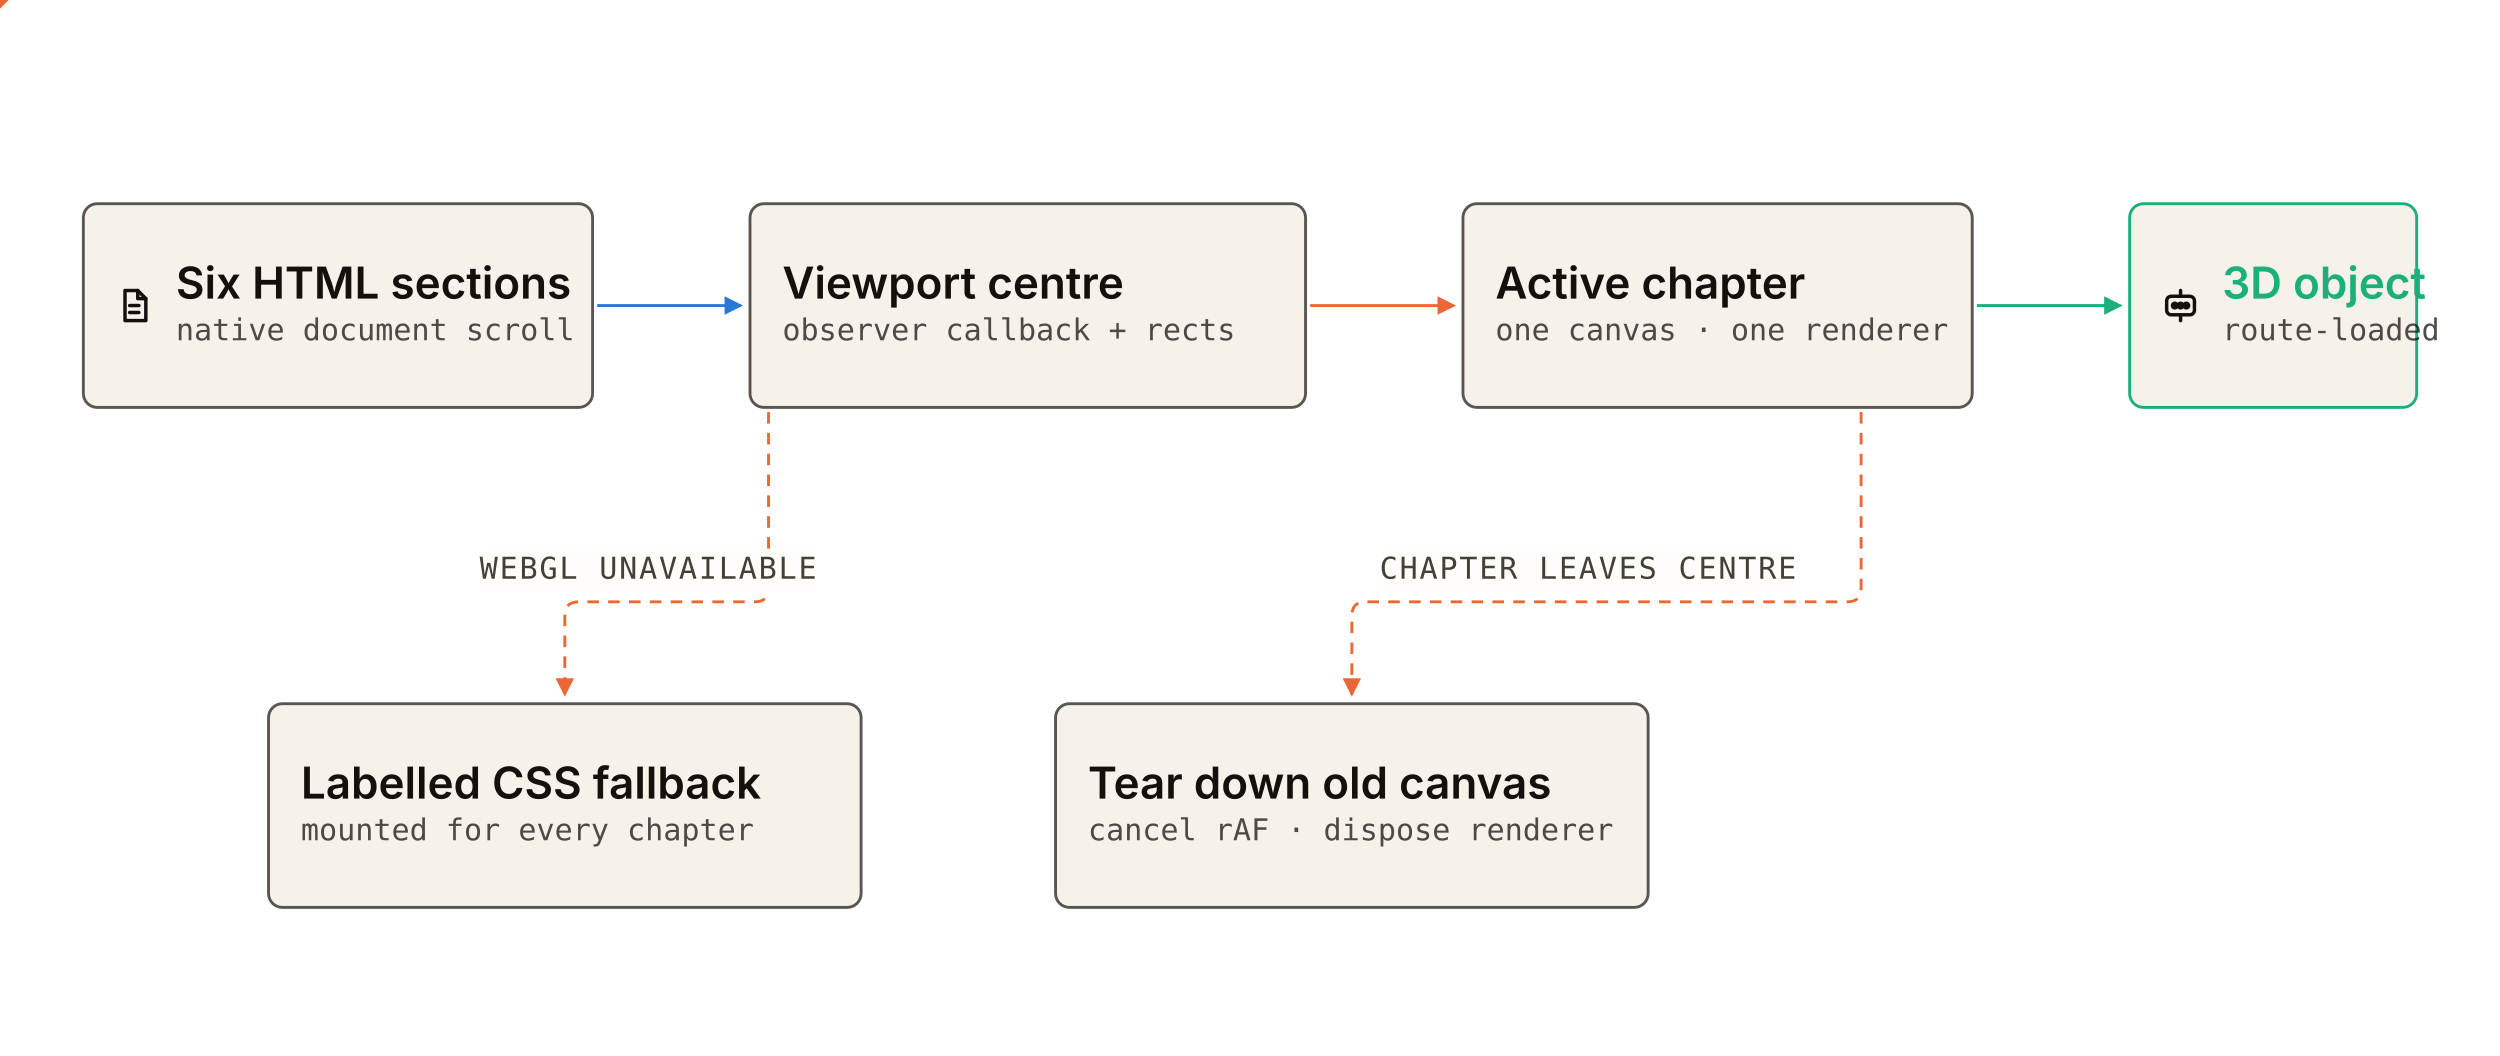
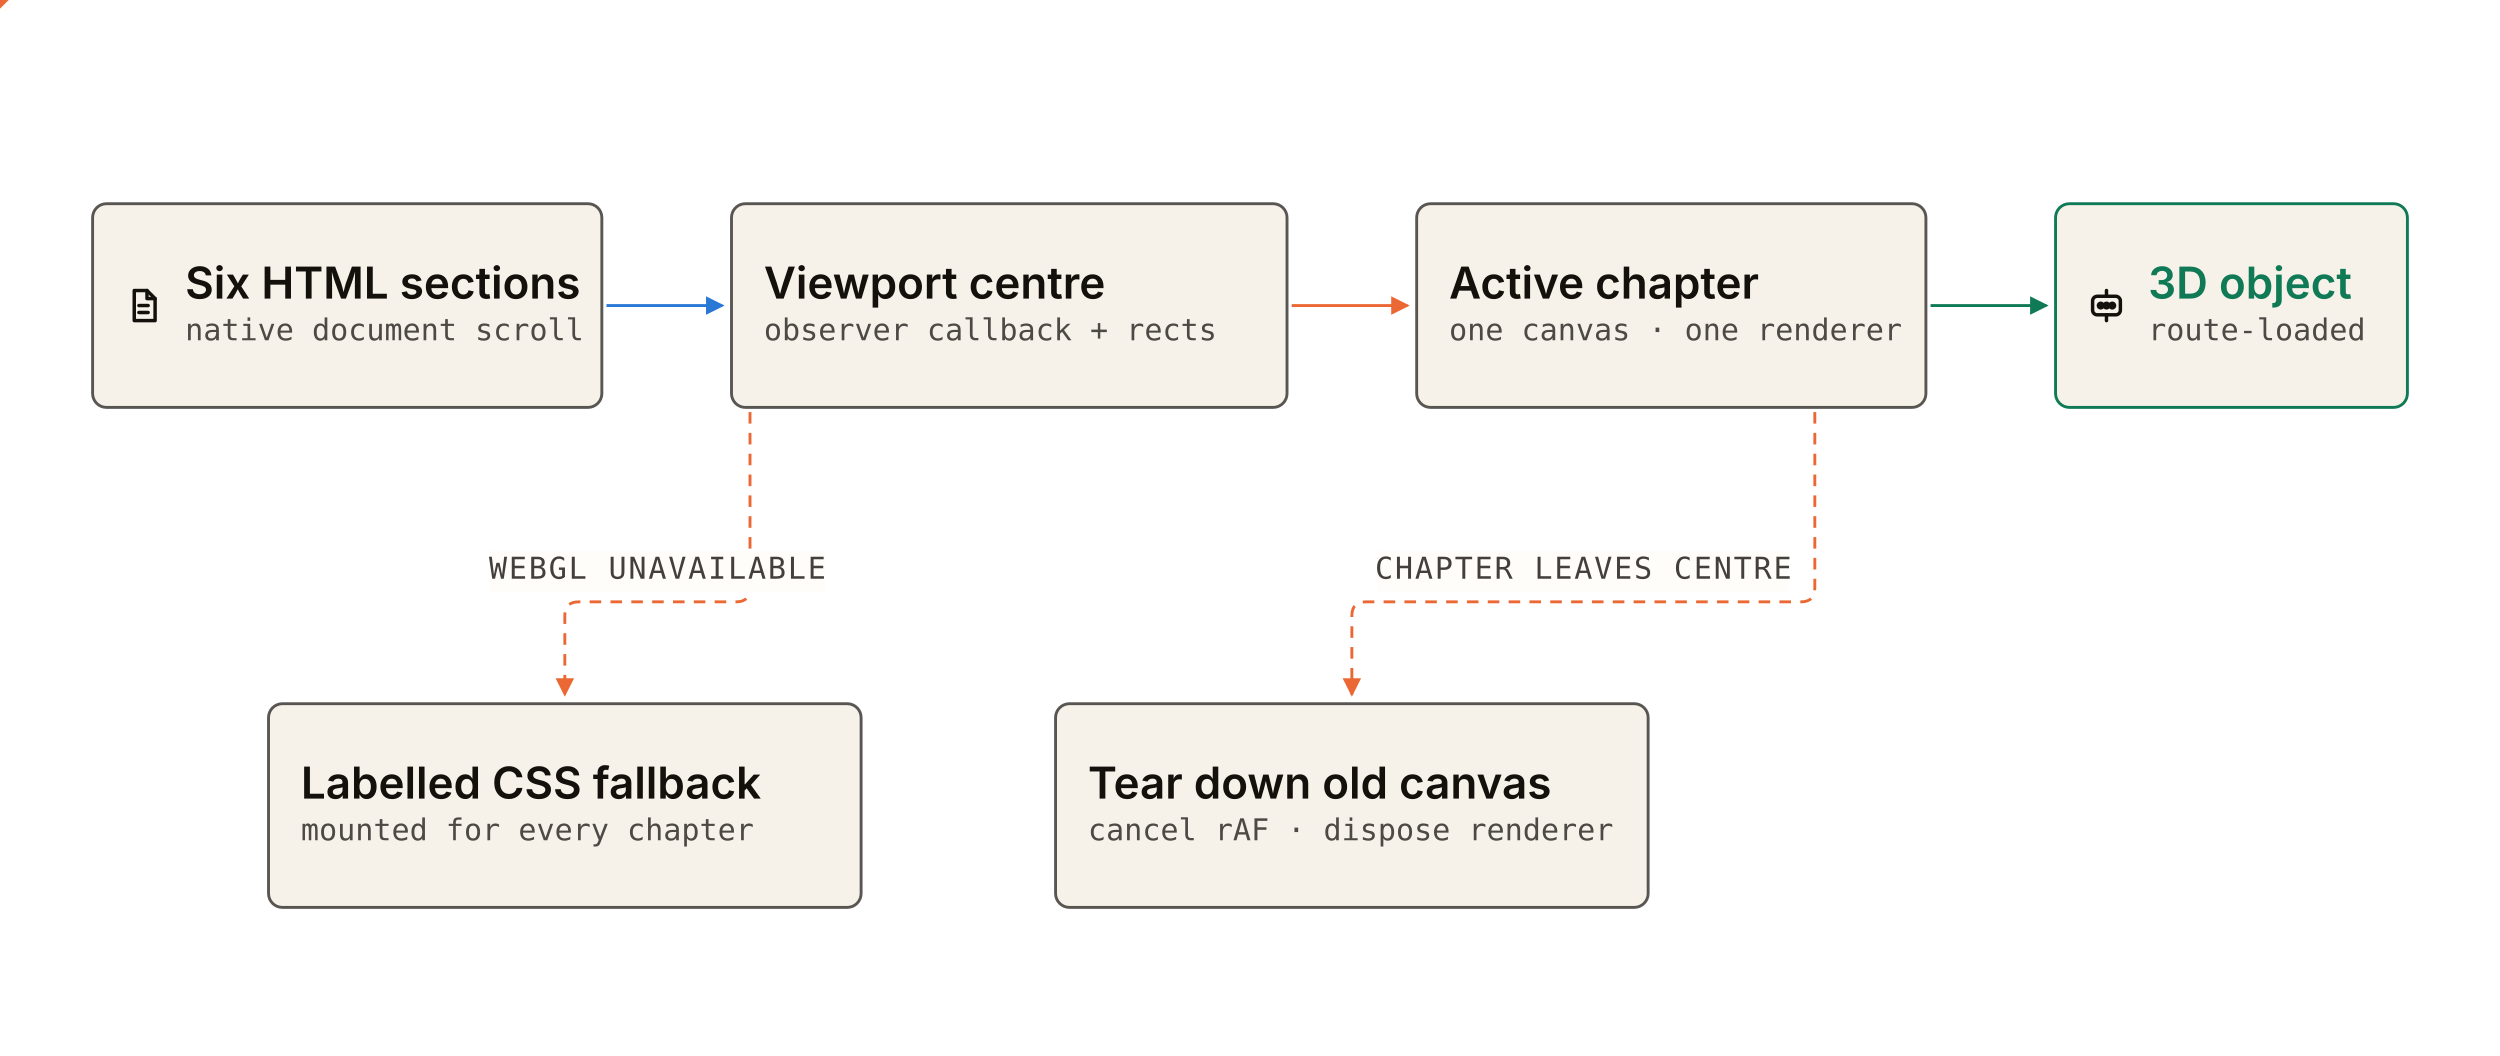
<svg xmlns="http://www.w3.org/2000/svg" viewBox="0 0 1080 456" width="1080" height="456" color="#14110d" font-family="ui-sans-serif, system-ui, -apple-system, 'Segoe UI', Inter, Helvetica, Arial, sans-serif" role="img" aria-label="Six native page sections and their labelled CSS illustrations remain in the document. Intersection Observer callbacks identify which section crosses the viewport centre. Only that chapter mounts a canvas and Three.js renderer. Leaving the chapter unmounts its canvas, cancels its animation frame, disconnects its resize observer and disposes the renderer. Reduced motion renders one static frame. If WebGL is unavailable, the labelled CSS illustration remains.">
  <style>text{user-select:none}</style>
  <g transform="translate(0,0)">
    <defs>
      <marker id="tsl-head" markerWidth="8" markerHeight="8" refX="7" refY="4" orient="auto-start-reverse" markerUnits="userSpaceOnUse">
        <path d="M0,0 L8,4 L0,8 z" fill="currentColor" />
      </marker>
      <marker id="tsl-head-accent" markerWidth="8" markerHeight="8" refX="7" refY="4" orient="auto-start-reverse" markerUnits="userSpaceOnUse">
-         <path d="M0,0 L8,4 L0,8 z" fill="#1baf7a" />
+         <path d="M0,0 L8,4 L0,8 z" fill="#0f7a55" />
      </marker>
      <marker id="tsl-head-request" markerWidth="8" markerHeight="8" refX="7" refY="4" orient="auto-start-reverse" markerUnits="userSpaceOnUse">
        <path d="M0,0 L8,4 L0,8 z" fill="#2a78d6" />
      </marker>
      <marker id="tsl-head-response" markerWidth="8" markerHeight="8" refX="7" refY="4" orient="auto-start-reverse" markerUnits="userSpaceOnUse">
-         <path d="M0,0 L8,4 L0,8 z" fill="#1baf7a" />
+         <path d="M0,0 L8,4 L0,8 z" fill="#0f7a55" />
      </marker>
      <marker id="tsl-head-change" markerWidth="8" markerHeight="8" refX="7" refY="4" orient="auto-start-reverse" markerUnits="userSpaceOnUse">
        <path d="M0,0 L8,4 L0,8 z" fill="#eb6834" />
      </marker>
    </defs>
    <g data-uipack="node">
-       <rect x="36" y="88" width="220" height="88" rx="6" fill="#f6f2ea" stroke="currentColor" stroke-opacity="0.7" stroke-width="1.25" />
-       <g transform="translate(50, 124)" fill="none" stroke="currentColor" stroke-width="1.5" stroke-linecap="round" stroke-linejoin="round">
+       <rect x="40" y="88" width="220" height="88" rx="6" fill="#f6f2ea" stroke="currentColor" stroke-opacity="0.7" stroke-width="1.25" />
+       <g transform="translate(54, 124)" fill="none" stroke="currentColor" stroke-width="1.5" stroke-linecap="round" stroke-linejoin="round">
        <path d="M4 1.5h5.5L13 5v9.5H4z" />
        <path d="M9.5 1.5V5H13M6 8h4M6 11h4" />
      </g>
-       <text x="76" y="129" text-anchor="start" font-size="19" font-weight="600" fill="currentColor">Six HTML sections</text>
-       <text x="76" y="147" text-anchor="start" font-size="13" font-family="ui-monospace, SFMono-Regular, Menlo, Consolas, monospace" fill="currentColor" fill-opacity="0.75">native document scroll</text>
+       <text x="80" y="129" text-anchor="start" font-size="19" font-weight="600" fill="currentColor">Six HTML sections</text>
+       <text x="80" y="147" text-anchor="start" font-size="13" font-family="ui-monospace, SFMono-Regular, Menlo, Consolas, monospace" fill="currentColor" fill-opacity="0.75">native document scroll</text>
    </g>
-     <path data-uipack="connector" data-kind="request" d="M258,132 L320,132" fill="none" stroke="#2a78d6" stroke-opacity="1" stroke-width="1.25" marker-end="url(#tsl-head-request)" />
+     <path data-uipack="connector" data-kind="request" d="M262,132 L312,132" fill="none" stroke="#2a78d6" stroke-opacity="1" stroke-width="1.25" marker-end="url(#tsl-head-request)" />
    <g data-uipack="packet" data-kind="request">
      <rect x="-4" y="-4" width="8" height="8" rx="1.5" fill="#2a78d6" stroke="#fffdf9" stroke-width="1.5" />
-       <animateMotion dur="1.6s" begin="0s" repeatCount="indefinite" path="M258,132 L312,132" calcMode="linear" />
+       <animateMotion dur="1.6s" begin="0s" repeatCount="indefinite" path="M262,132 L304,132" calcMode="linear" />
    </g>
    <g data-uipack="node">
-       <rect x="324" y="88" width="240" height="88" rx="6" fill="#f6f2ea" stroke="currentColor" stroke-opacity="0.7" stroke-width="1.25" />
-       <text x="338" y="129" text-anchor="start" font-size="19" font-weight="600" fill="currentColor">Viewport centre</text>
-       <text x="338" y="147" text-anchor="start" font-size="13" font-family="ui-monospace, SFMono-Regular, Menlo, Consolas, monospace" fill="currentColor" fill-opacity="0.75">observer callback + rects</text>
+       <rect x="316" y="88" width="240" height="88" rx="6" fill="#f6f2ea" stroke="currentColor" stroke-opacity="0.7" stroke-width="1.25" />
+       <text x="330" y="129" text-anchor="start" font-size="19" font-weight="600" fill="currentColor">Viewport centre</text>
+       <text x="330" y="147" text-anchor="start" font-size="13" font-family="ui-monospace, SFMono-Regular, Menlo, Consolas, monospace" fill="currentColor" fill-opacity="0.75">observer callback + rects</text>
    </g>
-     <path data-uipack="connector" data-kind="change" d="M566,132 L628,132" fill="none" stroke="#eb6834" stroke-opacity="1" stroke-width="1.25" marker-end="url(#tsl-head-change)" />
+     <path data-uipack="connector" data-kind="change" d="M558,132 L608,132" fill="none" stroke="#eb6834" stroke-opacity="1" stroke-width="1.25" marker-end="url(#tsl-head-change)" />
    <g data-uipack="packet" data-kind="change">
      <path d="M0,-4.8 L4.8,0 L0,4.8 L-4.8,0 Z" fill="#eb6834" stroke="#fffdf9" stroke-width="1.5" />
-       <animateMotion dur="1.6s" begin="-0.6s" repeatCount="indefinite" path="M566,132 L620,132" calcMode="linear" />
+       <animateMotion dur="1.6s" begin="-0.6s" repeatCount="indefinite" path="M558,132 L600,132" calcMode="linear" />
    </g>
    <g data-uipack="node">
-       <rect x="632" y="88" width="220" height="88" rx="6" fill="#f6f2ea" stroke="currentColor" stroke-opacity="0.7" stroke-width="1.25" />
-       <text x="646" y="129" text-anchor="start" font-size="19" font-weight="600" fill="currentColor">Active chapter</text>
-       <text x="646" y="147" text-anchor="start" font-size="13" font-family="ui-monospace, SFMono-Regular, Menlo, Consolas, monospace" fill="currentColor" fill-opacity="0.75">one canvas · one renderer</text>
+       <rect x="612" y="88" width="220" height="88" rx="6" fill="#f6f2ea" stroke="currentColor" stroke-opacity="0.7" stroke-width="1.25" />
+       <text x="626" y="129" text-anchor="start" font-size="19" font-weight="600" fill="currentColor">Active chapter</text>
+       <text x="626" y="147" text-anchor="start" font-size="13" font-family="ui-monospace, SFMono-Regular, Menlo, Consolas, monospace" fill="currentColor" fill-opacity="0.75">one canvas · one renderer</text>
    </g>
-     <path data-uipack="connector" data-kind="response" d="M854,132 L916,132" fill="none" stroke="#1baf7a" stroke-opacity="1" stroke-width="1.25" marker-end="url(#tsl-head-response)" />
+     <path data-uipack="connector" data-kind="response" d="M834,132 L884,132" fill="none" stroke="#0f7a55" stroke-opacity="1" stroke-width="1.25" marker-end="url(#tsl-head-response)" />
    <g data-uipack="packet" data-kind="response">
-       <circle cx="0" cy="0" r="4" fill="#1baf7a" stroke="#fffdf9" stroke-width="1.5" />
-       <animateMotion dur="1.6s" begin="-1.1s" repeatCount="indefinite" path="M854,132 L908,132" calcMode="linear" />
+       <circle cx="0" cy="0" r="4" fill="#0f7a55" stroke="#fffdf9" stroke-width="1.5" />
+       <animateMotion dur="1.6s" begin="-1.1s" repeatCount="indefinite" path="M834,132 L876,132" calcMode="linear" />
    </g>
    <g data-uipack="node">
-       <rect x="920" y="88" width="124" height="88" rx="6" fill="#f6f2ea" stroke="#1baf7a" stroke-opacity="1" stroke-width="1.25" />
-       <g transform="translate(934, 124)" fill="none" stroke="currentColor" stroke-width="1.5" stroke-linecap="round" stroke-linejoin="round">
+       <rect x="888" y="88" width="152" height="88" rx="6" fill="#f6f2ea" stroke="#0f7a55" stroke-opacity="1" stroke-width="1.25" />
+       <g transform="translate(902, 124)" fill="none" stroke="currentColor" stroke-width="1.5" stroke-linecap="round" stroke-linejoin="round">
        <rect x="2" y="4" width="12" height="8" rx="2" />
        <circle cx="5.5" cy="8" r="1" fill="currentColor" />
        <circle cx="8" cy="8" r="1" fill="currentColor" />
        <circle cx="10.5" cy="8" r="1" fill="currentColor" />
        <path d="M8 1.5V4M8 12v2.5" />
      </g>
-       <text x="960" y="129" text-anchor="start" font-size="19" font-weight="600" fill="#1baf7a">3D object</text>
-       <text x="960" y="147" text-anchor="start" font-size="13" font-family="ui-monospace, SFMono-Regular, Menlo, Consolas, monospace" fill="currentColor" fill-opacity="0.75">route-loaded</text>
+       <text x="928" y="129" text-anchor="start" font-size="19" font-weight="600" fill="#0f7a55">3D object</text>
+       <text x="928" y="147" text-anchor="start" font-size="13" font-family="ui-monospace, SFMono-Regular, Menlo, Consolas, monospace" fill="currentColor" fill-opacity="0.75">route-loaded</text>
    </g>
-     <path data-uipack="connector" data-kind="change" d="M804,178 L804,254 Q804,260 798,260 L590,260 Q584,260 584,266 L584,300" fill="none" stroke="#eb6834" stroke-opacity="1" stroke-width="1.25" stroke-dasharray="5 4" marker-end="url(#tsl-head-change)" />
+     <path data-uipack="connector" data-kind="change" d="M784,178 L784,254 Q784,260 778,260 L590,260 Q584,260 584,266 L584,300" fill="none" stroke="#eb6834" stroke-opacity="1" stroke-width="1.25" stroke-dasharray="5 4" marker-end="url(#tsl-head-change)" />
    <g data-uipack="label">
-       <rect x="597.37" y="238" width="177.26" height="18" fill="#fffdf9" />
-       <text x="686" y="250" text-anchor="middle" font-size="13" font-family="ui-monospace, SFMono-Regular, Menlo, Consolas, monospace" letter-spacing=".06em" fill="currentColor" fill-opacity="0.8">CHAPTER LEAVES CENTRE</text>
+       <rect x="595.37" y="238" width="177.26" height="18" fill="#fffdf9" />
+       <text x="684" y="250" text-anchor="middle" font-size="13" font-family="ui-monospace, SFMono-Regular, Menlo, Consolas, monospace" letter-spacing=".06em" fill="currentColor" fill-opacity="0.8">CHAPTER LEAVES CENTRE</text>
    </g>
    <g data-uipack="packet" data-kind="change">
      <path d="M0,-4.8 L4.8,0 L0,4.8 L-4.8,0 Z" fill="#eb6834" stroke="#fffdf9" stroke-width="1.5" />
-       <animateMotion dur="2.4s" begin="-0.7s" repeatCount="indefinite" path="M804,178 L804,254 Q804,260 798,260 L590,260 Q584,260 584,266 L584,292" calcMode="linear" />
+       <animateMotion dur="2.4s" begin="-0.7s" repeatCount="indefinite" path="M784,178 L784,254 Q784,260 778,260 L590,260 Q584,260 584,266 L584,292" calcMode="linear" />
    </g>
    <g data-uipack="node">
      <rect x="456" y="304" width="256" height="88" rx="6" fill="#f6f2ea" stroke="currentColor" stroke-opacity="0.7" stroke-width="1.25" />
      <text x="470" y="345" text-anchor="start" font-size="19" font-weight="600" fill="currentColor">Tear down old canvas</text>
      <text x="470" y="363" text-anchor="start" font-size="13" font-family="ui-monospace, SFMono-Regular, Menlo, Consolas, monospace" fill="currentColor" fill-opacity="0.75">cancel rAF · dispose renderer</text>
    </g>
-     <path data-uipack="connector" data-kind="change" d="M332,178 L332,254 Q332,260 326,260 L250,260 Q244,260 244,266 L244,300" fill="none" stroke="#eb6834" stroke-opacity="1" stroke-width="1.25" stroke-dasharray="5 4" marker-end="url(#tsl-head-change)" />
+     <path data-uipack="connector" data-kind="change" d="M324,178 L324,254 Q324,260 318,260 L250,260 Q244,260 244,266 L244,300" fill="none" stroke="#eb6834" stroke-opacity="1" stroke-width="1.25" stroke-dasharray="5 4" marker-end="url(#tsl-head-change)" />
    <g data-uipack="label">
-       <rect x="207.49" y="238" width="145.02" height="18" fill="#fffdf9" />
-       <text x="280" y="250" text-anchor="middle" font-size="13" font-family="ui-monospace, SFMono-Regular, Menlo, Consolas, monospace" letter-spacing=".06em" fill="currentColor" fill-opacity="0.8">WEBGL UNAVAILABLE</text>
+       <rect x="211.49" y="238" width="145.02" height="18" fill="#fffdf9" />
+       <text x="284" y="250" text-anchor="middle" font-size="13" font-family="ui-monospace, SFMono-Regular, Menlo, Consolas, monospace" letter-spacing=".06em" fill="currentColor" fill-opacity="0.8">WEBGL UNAVAILABLE</text>
    </g>
    <g data-uipack="packet" data-kind="change">
      <path d="M0,-4.8 L4.8,0 L0,4.8 L-4.8,0 Z" fill="#eb6834" stroke="#fffdf9" stroke-width="1.5" />
-       <animateMotion dur="2.2s" begin="-1.2s" repeatCount="indefinite" path="M332,178 L332,254 Q332,260 326,260 L250,260 Q244,260 244,266 L244,292" calcMode="linear" />
+       <animateMotion dur="2.2s" begin="-1.2s" repeatCount="indefinite" path="M324,178 L324,254 Q324,260 318,260 L250,260 Q244,260 244,266 L244,292" calcMode="linear" />
    </g>
    <g data-uipack="node">
      <rect x="116" y="304" width="256" height="88" rx="6" fill="#f6f2ea" stroke="currentColor" stroke-opacity="0.7" stroke-width="1.25" />
      <text x="130" y="345" text-anchor="start" font-size="19" font-weight="600" fill="currentColor">Labelled CSS fallback</text>
      <text x="130" y="363" text-anchor="start" font-size="13" font-family="ui-monospace, SFMono-Regular, Menlo, Consolas, monospace" fill="currentColor" fill-opacity="0.75">mounted for every chapter</text>
    </g>
  </g>
</svg>
